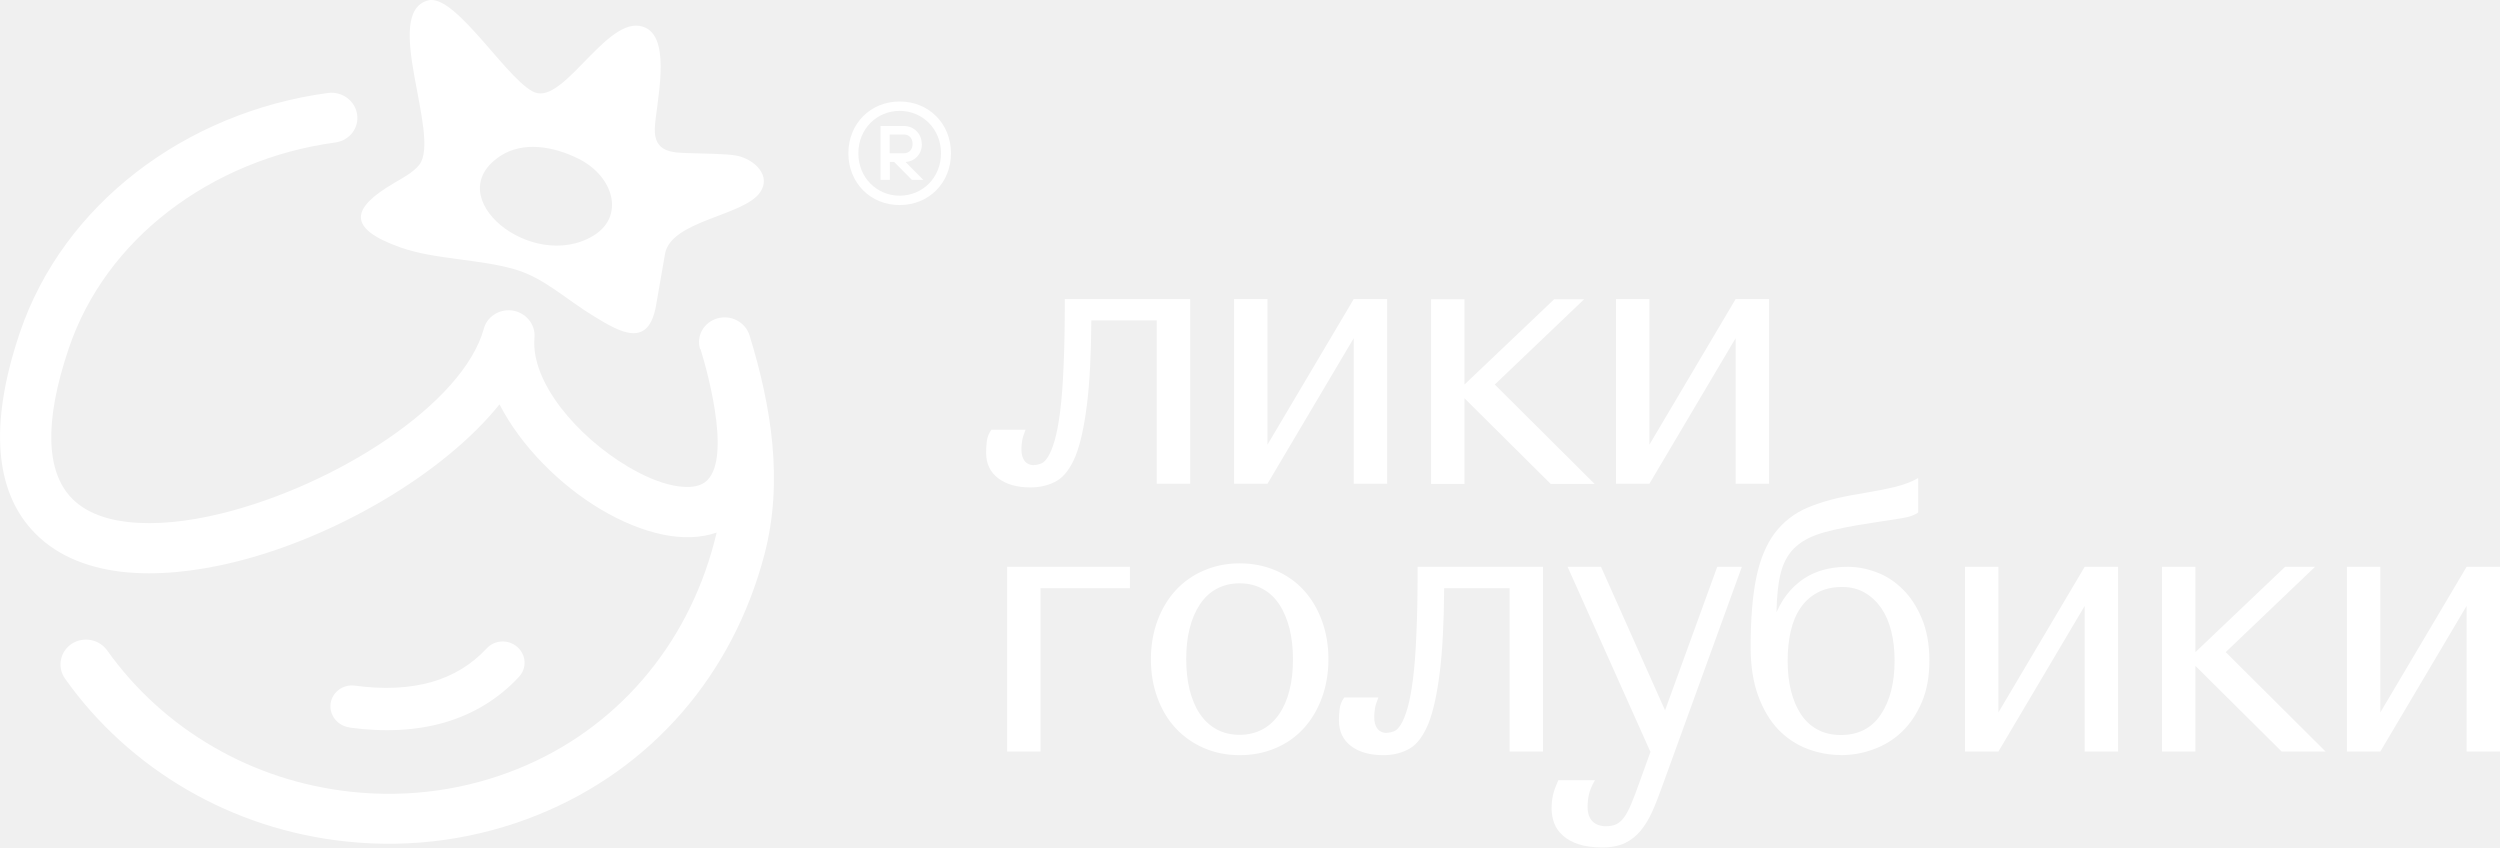
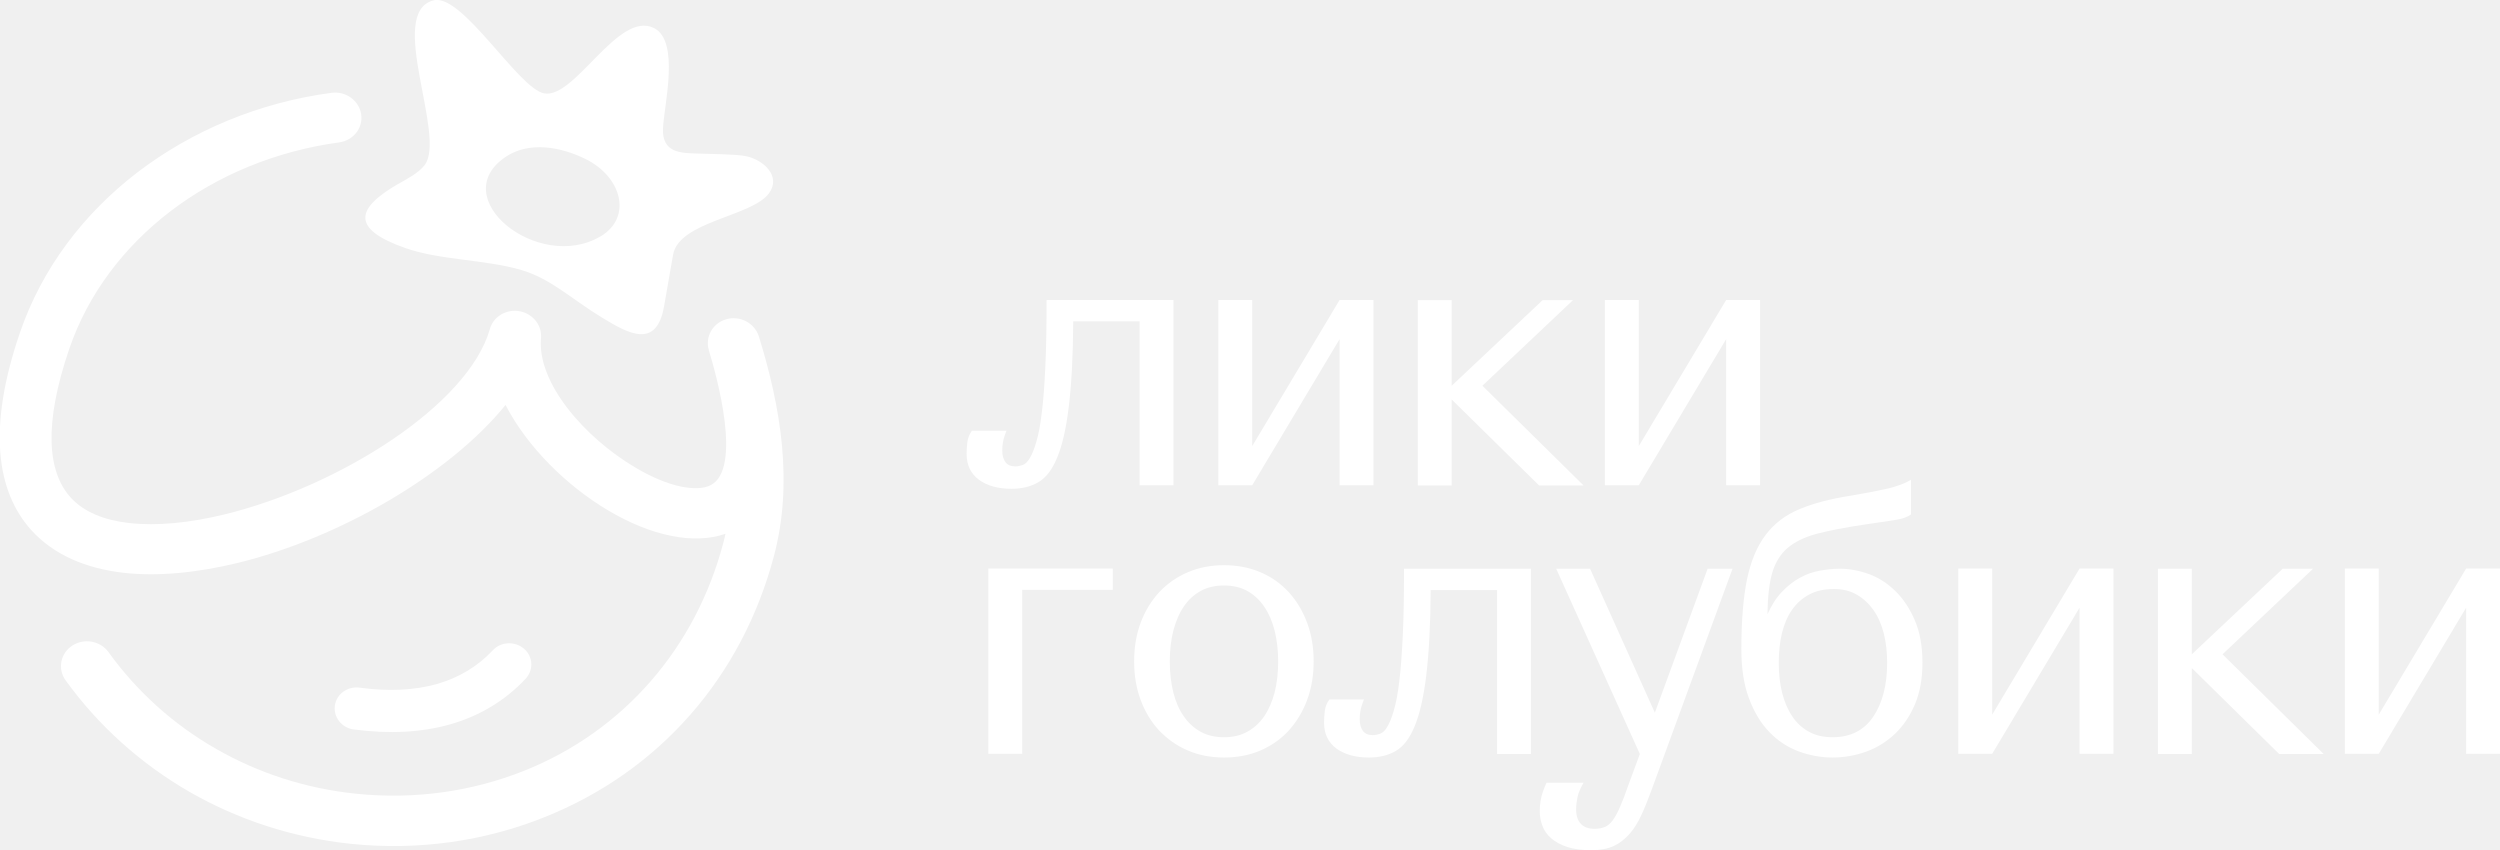
- <svg xmlns="http://www.w3.org/2000/svg" width="177" height="60" viewBox="0 0 177 60" fill="none">
-   <path fill-rule="evenodd" clip-rule="evenodd" d="M27.857 12.98C28.369 12.685 29.283 12.205 29.697 11.652C31.233 9.597 26.991 0.887 30.319 0.026C32.318 -0.49 36.244 6.239 38.048 6.596C40.206 7.014 43.242 0.715 45.741 1.982C47.569 2.905 46.435 7.42 46.362 9.056C46.277 10.815 47.642 10.803 48.74 10.84C49.642 10.877 51.47 10.877 52.177 11.024C53.384 11.27 54.677 12.439 53.787 13.657C52.58 15.305 47.484 15.625 47.082 17.987L46.448 21.628C45.911 24.692 43.912 23.523 42.108 22.428C39.986 21.137 38.524 19.672 36.451 19.07C33.915 18.332 30.794 18.381 28.356 17.52C24.492 16.154 24.906 14.715 27.869 12.98H27.857ZM49.569 24.729C49.276 23.794 49.825 22.809 50.8 22.539C51.763 22.268 52.775 22.809 53.067 23.744C54.616 28.776 55.481 34.103 54.116 39.282C51.885 47.758 46.143 54.45 38.036 57.71C33.903 59.371 29.295 60.084 24.528 59.58C20.432 59.15 16.629 57.87 13.288 55.939C9.826 53.934 6.864 51.239 4.608 48.053C4.035 47.241 4.243 46.146 5.059 45.593C5.888 45.039 7.022 45.248 7.595 46.06C9.558 48.816 12.13 51.166 15.141 52.9C18.031 54.573 21.322 55.68 24.894 56.062C29.051 56.505 33.05 55.889 36.622 54.45C43.632 51.633 48.642 45.728 50.568 38.384C50.629 38.162 50.678 37.929 50.739 37.707C49.593 38.101 48.301 38.126 46.96 37.855C45.521 37.56 43.997 36.932 42.547 36.071C39.645 34.349 36.878 31.581 35.366 28.628C31.392 33.574 23.663 38.064 16.592 39.798C13.776 40.487 11.045 40.758 8.644 40.487C6.023 40.18 3.779 39.233 2.207 37.461C-0.207 34.755 -0.877 30.277 1.414 23.523C2.963 18.971 5.876 15.121 9.619 12.218C13.459 9.24 18.189 7.26 23.212 6.583C24.211 6.448 25.138 7.125 25.284 8.096C25.43 9.068 24.736 9.954 23.736 10.089C19.36 10.68 15.251 12.402 11.899 14.986C8.68 17.471 6.193 20.767 4.877 24.642C3.048 30.031 3.365 33.365 4.962 35.148C5.888 36.182 7.315 36.76 9.046 36.957C10.996 37.178 13.288 36.944 15.678 36.354C23.785 34.361 32.782 28.604 34.257 23.265C34.476 22.453 35.281 21.899 36.183 21.973C37.183 22.071 37.926 22.933 37.841 23.904C37.56 27.066 40.889 30.916 44.448 33.032C45.57 33.697 46.679 34.176 47.679 34.373C48.496 34.533 49.203 34.521 49.715 34.263C51.946 33.131 50.178 26.599 49.593 24.704L49.569 24.729ZM24.736 51.498C23.895 51.387 23.297 50.624 23.407 49.812C23.517 49 24.297 48.422 25.138 48.545C27.125 48.816 28.978 48.742 30.599 48.275C32.075 47.844 33.379 47.069 34.452 45.913C35.013 45.297 35.988 45.248 36.622 45.802C37.256 46.355 37.317 47.29 36.756 47.906C35.293 49.492 33.513 50.55 31.514 51.141C29.453 51.744 27.162 51.842 24.736 51.51V51.498ZM41.998 16.695C44.253 15.342 43.473 12.501 40.974 11.246C39.206 10.36 37.036 9.979 35.415 11.049C31.038 13.94 37.658 19.303 41.998 16.695Z" fill="white" />
-   <path fill-rule="evenodd" clip-rule="evenodd" d="M63.697 7.186C61.625 7.186 60.065 8.761 60.065 10.852C60.065 12.943 61.625 14.518 63.697 14.518C65.77 14.518 67.33 12.943 67.33 10.852C67.33 8.761 65.77 7.186 63.697 7.186ZM63.697 13.854C62.088 13.854 60.772 12.587 60.772 10.852C60.772 9.117 62.088 7.85 63.697 7.85C65.306 7.85 66.623 9.117 66.623 10.852C66.623 12.587 65.306 13.854 63.697 13.854ZM65.258 10.188C65.258 9.474 64.709 8.921 64.002 8.921H62.344V12.734H63.002V11.467H63.307L64.563 12.734H65.368L64.112 11.467C64.77 11.43 65.27 10.914 65.27 10.2L65.258 10.188ZM62.99 9.523H64.002C64.356 9.523 64.612 9.782 64.612 10.188C64.612 10.594 64.356 10.852 64.002 10.852H62.99V9.523Z" fill="white" />
-   <path fill-rule="evenodd" clip-rule="evenodd" d="M73.194 32.922C73.365 32.922 73.536 32.885 73.706 32.823C73.877 32.762 74.048 32.59 74.206 32.331C74.365 32.073 74.523 31.692 74.669 31.187C74.816 30.683 74.95 29.994 75.059 29.12C75.169 28.247 75.254 27.164 75.303 25.873C75.364 24.581 75.389 23.019 75.389 21.173H84.264V34.25H81.899V22.686H77.266C77.254 25.147 77.144 27.152 76.949 28.702C76.754 30.24 76.486 31.445 76.144 32.294C75.791 33.143 75.352 33.734 74.828 34.041C74.291 34.349 73.67 34.509 72.963 34.509C72.012 34.509 71.256 34.3 70.683 33.869C70.11 33.438 69.817 32.836 69.817 32.048C69.817 31.802 69.83 31.519 69.866 31.236C69.903 30.941 70.012 30.67 70.195 30.424H72.609C72.475 30.757 72.39 31.027 72.365 31.224C72.329 31.421 72.317 31.63 72.317 31.827C72.317 32.159 72.39 32.43 72.536 32.627C72.682 32.823 72.914 32.934 73.207 32.934L73.194 32.922ZM87.372 34.25V21.173H89.737V31.482L95.845 21.173H98.21V34.25H95.845V23.941L89.737 34.25H87.372ZM114.412 34.25V21.173H116.777V31.482L122.884 21.173H125.25V34.25H122.884V23.941L116.777 34.25H114.412ZM79.997 40.131V41.644H73.67V53.208H71.305V40.131H79.997ZM139.123 53.208V40.131H141.488V50.44L147.595 40.131H149.961V53.208H147.595V42.899L141.488 53.208H139.123ZM166.162 53.208V40.131H168.527V50.44L174.635 40.131H177V53.208H174.635V42.899L168.527 53.208H166.162Z" fill="white" />
-   <path fill-rule="evenodd" clip-rule="evenodd" d="M101.319 21.186H103.684V27.226L110.036 21.186H112.157L105.83 27.226L112.9 34.263H109.792L103.684 28.198V34.263H101.319V21.186ZM87.763 53.466C86.848 53.466 86.007 53.294 85.239 52.962C84.471 52.629 83.801 52.162 83.24 51.559C82.679 50.956 82.252 50.243 81.948 49.406C81.643 48.582 81.484 47.672 81.484 46.675C81.484 45.691 81.643 44.781 81.948 43.944C82.252 43.12 82.691 42.394 83.24 41.791C83.801 41.188 84.459 40.721 85.239 40.389C86.007 40.057 86.861 39.885 87.763 39.885C88.689 39.885 89.543 40.057 90.323 40.389C91.091 40.721 91.761 41.188 92.31 41.791C92.859 42.394 93.285 43.108 93.59 43.944C93.895 44.768 94.053 45.679 94.053 46.675C94.053 47.659 93.895 48.57 93.59 49.406C93.285 50.23 92.859 50.956 92.31 51.559C91.761 52.162 91.103 52.629 90.323 52.962C89.555 53.294 88.701 53.466 87.763 53.466ZM87.763 52.026C88.372 52.026 88.921 51.891 89.396 51.633C89.872 51.374 90.262 51.005 90.579 50.538C90.896 50.071 91.14 49.505 91.298 48.853C91.469 48.201 91.542 47.475 91.542 46.663C91.542 45.876 91.457 45.15 91.298 44.498C91.127 43.846 90.896 43.28 90.579 42.8C90.262 42.32 89.872 41.951 89.396 41.693C88.921 41.435 88.384 41.299 87.763 41.299C87.153 41.299 86.605 41.435 86.129 41.693C85.654 41.951 85.264 42.32 84.947 42.8C84.63 43.28 84.386 43.846 84.227 44.498C84.057 45.15 83.984 45.876 83.984 46.663C83.984 47.462 84.069 48.201 84.227 48.853C84.398 49.505 84.63 50.071 84.947 50.538C85.264 51.005 85.654 51.374 86.129 51.633C86.605 51.891 87.141 52.026 87.763 52.026ZM98.174 51.879C98.344 51.879 98.515 51.842 98.686 51.781C98.856 51.719 99.027 51.547 99.186 51.288C99.344 51.03 99.503 50.649 99.649 50.144C99.795 49.64 99.929 48.951 100.039 48.078C100.149 47.204 100.234 46.122 100.283 44.83C100.344 43.538 100.368 41.976 100.368 40.13H109.243V53.208H106.878V41.644H102.246C102.233 44.104 102.124 46.109 101.929 47.659C101.734 49.197 101.465 50.403 101.124 51.252C100.77 52.1 100.332 52.691 99.807 52.998C99.271 53.306 98.649 53.466 97.942 53.466C96.991 53.466 96.235 53.257 95.662 52.826C95.09 52.396 94.797 51.793 94.797 51.005C94.797 50.759 94.809 50.477 94.846 50.194C94.882 49.898 94.992 49.628 95.175 49.382H97.589C97.454 49.714 97.369 49.984 97.345 50.181C97.308 50.378 97.296 50.587 97.296 50.784C97.296 51.116 97.369 51.387 97.515 51.584C97.662 51.781 97.893 51.891 98.186 51.891L98.174 51.879ZM116.838 53.208L110.986 40.13H113.351L117.886 50.292L121.58 40.13H123.324L117.667 55.717C117.435 56.369 117.204 56.96 116.972 57.476C116.741 57.993 116.46 58.448 116.155 58.817C115.838 59.199 115.473 59.481 115.046 59.691C114.619 59.888 114.095 59.998 113.461 59.998C112.791 59.998 112.23 59.924 111.779 59.777C111.316 59.629 110.95 59.42 110.657 59.162C110.365 58.903 110.157 58.608 110.036 58.276C109.914 57.944 109.853 57.612 109.853 57.255C109.853 56.898 109.889 56.578 109.95 56.295C110.011 56.012 110.145 55.656 110.328 55.237H112.925C112.705 55.606 112.571 55.938 112.498 56.234C112.437 56.529 112.401 56.824 112.401 57.132C112.401 57.562 112.51 57.907 112.742 58.141C112.961 58.374 113.29 58.497 113.705 58.497C113.985 58.497 114.229 58.448 114.424 58.362C114.619 58.264 114.802 58.116 114.973 57.882C115.144 57.661 115.314 57.341 115.485 56.935C115.656 56.529 115.851 56.025 116.07 55.397L116.862 53.208H116.838ZM153.069 40.13H155.435V46.171L161.786 40.13H163.907L157.58 46.171L164.651 53.208H161.542L155.435 47.143V53.208H153.069V40.13ZM130.321 53.454C129.504 53.454 128.712 53.306 127.944 53.011C127.176 52.715 126.493 52.26 125.896 51.645C125.311 51.03 124.835 50.23 124.482 49.271C124.128 48.311 123.945 47.155 123.945 45.814C123.945 43.821 124.079 42.173 124.348 40.881C124.616 39.589 125.055 38.544 125.652 37.744C126.262 36.944 127.042 36.329 128.017 35.923C128.992 35.517 130.187 35.197 131.589 34.976C132.698 34.791 133.576 34.619 134.222 34.459C134.856 34.299 135.393 34.09 135.807 33.844V36.28C135.576 36.465 135.198 36.6 134.673 36.686C134.149 36.772 133.442 36.883 132.54 37.018C131.199 37.215 130.09 37.436 129.224 37.67C128.358 37.904 127.676 38.236 127.176 38.679C126.676 39.109 126.323 39.7 126.115 40.426C125.908 41.152 125.798 42.136 125.774 43.354C126.054 42.714 126.396 42.185 126.786 41.767C127.176 41.348 127.59 41.016 128.042 40.77C128.493 40.524 128.956 40.364 129.431 40.266C129.919 40.167 130.382 40.13 130.821 40.13C131.492 40.13 132.162 40.254 132.845 40.512C133.527 40.758 134.149 41.164 134.698 41.705C135.259 42.246 135.71 42.948 136.063 43.784C136.417 44.621 136.6 45.617 136.6 46.774C136.6 47.881 136.429 48.853 136.075 49.689C135.722 50.526 135.259 51.227 134.673 51.793C134.088 52.359 133.406 52.777 132.65 53.048C131.894 53.331 131.114 53.466 130.297 53.466L130.321 53.454ZM130.419 41.558C129.748 41.558 129.175 41.693 128.688 41.951C128.2 42.21 127.798 42.566 127.481 43.034C127.164 43.489 126.932 44.043 126.786 44.682C126.64 45.322 126.566 46.011 126.566 46.774C126.566 47.549 126.64 48.25 126.798 48.889C126.957 49.529 127.188 50.083 127.493 50.55C127.798 51.018 128.188 51.387 128.663 51.645C129.139 51.904 129.687 52.039 130.321 52.039C131.565 52.039 132.516 51.559 133.162 50.587C133.808 49.628 134.137 48.348 134.137 46.774C134.137 46.035 134.064 45.347 133.905 44.707C133.747 44.067 133.515 43.526 133.198 43.058C132.881 42.603 132.491 42.234 132.028 41.964C131.565 41.693 131.028 41.558 130.431 41.558H130.419Z" fill="white" />
+ <svg xmlns="http://www.w3.org/2000/svg" width="200" height="68" viewBox="0 0 200 68" fill="none">
+   <path fill-rule="evenodd" clip-rule="evenodd" d="M31.872 14.71C32.465 14.371 33.51 13.835 33.976 13.2C35.742 10.87 30.884 1.003 34.682 0.029C36.97 -0.564 41.461 7.073 43.522 7.468C45.993 7.948 49.453 0.805 52.32 2.245C54.41 3.29 53.125 8.414 53.04 10.263C52.941 12.254 54.509 12.24 55.751 12.282C56.782 12.324 58.872 12.324 59.677 12.494C61.061 12.776 62.53 14.089 61.513 15.472C60.129 17.336 54.311 17.703 53.845 20.385L53.125 24.507C52.518 27.979 50.23 26.667 48.168 25.41C45.739 23.942 44.073 22.291 41.701 21.599C38.806 20.752 35.219 20.822 32.437 19.848C28.017 18.296 28.483 16.658 31.886 14.696L31.872 14.71ZM28.3 58.358C27.339 58.231 26.662 57.37 26.789 56.452C26.916 55.52 27.805 54.885 28.766 55.012C31.039 55.323 33.157 55.238 35.021 54.702C36.702 54.208 38.199 53.333 39.427 52.02C40.077 51.328 41.178 51.272 41.913 51.893C42.647 52.514 42.703 53.587 42.068 54.278C40.401 56.071 38.354 57.271 36.066 57.934C33.708 58.612 31.081 58.725 28.314 58.358H28.3ZM56.712 28.022C56.387 26.963 57.008 25.848 58.11 25.537C59.211 25.227 60.369 25.848 60.708 26.907C62.473 32.61 63.476 38.637 61.908 44.51C59.352 54.123 52.786 61.703 43.522 65.388C38.792 67.279 33.51 68.07 28.059 67.505C23.371 67.011 19.022 65.557 15.195 63.369C11.241 61.096 7.852 58.033 5.254 54.434C4.59 53.516 4.83 52.274 5.776 51.653C6.722 51.032 8.021 51.257 8.685 52.175C10.93 55.295 13.868 57.963 17.313 59.925C20.618 61.816 24.388 63.073 28.469 63.496C33.228 63.99 37.803 63.299 41.898 61.675C49.919 58.485 55.653 51.794 57.855 43.465C57.926 43.211 57.983 42.957 58.039 42.703C56.726 43.155 55.257 43.183 53.718 42.872C52.066 42.547 50.329 41.828 48.663 40.84C45.344 38.877 42.181 35.758 40.444 32.398C35.897 38.002 27.057 43.084 18.965 45.046C15.746 45.823 12.611 46.133 9.871 45.823C6.863 45.47 4.307 44.397 2.5 42.406C-0.268 39.329 -1.03 34.261 1.596 26.61C3.361 21.458 6.694 17.096 10.973 13.806C15.379 10.433 20.773 8.188 26.52 7.426C27.664 7.271 28.723 8.047 28.893 9.134C29.062 10.235 28.271 11.237 27.128 11.393C22.128 12.07 17.412 14.004 13.585 16.94C9.914 19.764 7.061 23.49 5.55 27.881C3.46 33.993 3.813 37.762 5.649 39.795C6.708 40.967 8.346 41.616 10.323 41.842C12.554 42.096 15.167 41.828 17.92 41.164C27.184 38.906 37.478 32.37 39.187 26.328C39.441 25.41 40.359 24.775 41.39 24.874C42.534 24.987 43.381 25.961 43.282 27.062C42.958 30.633 46.77 35.009 50.837 37.409C52.122 38.172 53.393 38.708 54.523 38.934C55.455 39.117 56.274 39.103 56.839 38.821C59.395 37.536 57.361 30.139 56.697 27.994L56.712 28.022ZM48.041 18.917C50.611 17.378 49.736 14.159 46.869 12.734C44.85 11.731 42.364 11.308 40.514 12.508C35.516 15.783 43.07 21.867 48.055 18.902L48.041 18.917Z" fill="white" />
+   <path fill-rule="evenodd" clip-rule="evenodd" d="M81.241 37.31C81.424 37.31 81.622 37.268 81.82 37.197C82.017 37.127 82.215 36.943 82.385 36.647C82.568 36.35 82.738 35.927 82.907 35.348C83.076 34.783 83.232 33.993 83.345 33.005C83.472 32.017 83.557 30.788 83.627 29.334C83.698 27.866 83.726 26.102 83.726 23.998H93.879V38.821H91.168V25.707H85.858C85.844 28.502 85.717 30.774 85.505 32.525C85.293 34.275 84.983 35.63 84.573 36.605C84.178 37.578 83.67 38.228 83.062 38.581C82.455 38.934 81.735 39.103 80.93 39.103C79.843 39.103 78.981 38.863 78.318 38.383C77.668 37.903 77.329 37.212 77.329 36.322C77.329 36.04 77.343 35.729 77.386 35.391C77.428 35.052 77.541 34.755 77.753 34.459H80.52C80.365 34.84 80.281 35.136 80.238 35.376C80.196 35.602 80.182 35.828 80.182 36.054C80.182 36.435 80.266 36.731 80.436 36.971C80.605 37.197 80.859 37.31 81.213 37.31H81.241ZM97.466 38.821V23.998H100.177V35.687L107.167 23.998H109.879V38.821H107.167V27.132L100.177 38.821H97.466ZM128.392 38.821V23.998H131.103V35.687L138.093 23.998H140.804V38.821H138.093V27.132L131.103 38.821H128.392ZM89.022 45.484V47.192H81.777V60.306H79.066V45.484H89.022ZM156.663 60.306V45.484H159.374V57.172L166.364 45.484H169.075V60.306H166.364V48.618L159.374 60.306H156.663ZM187.588 60.306V45.484H190.3V57.172L197.29 45.484H200.001V60.306H197.29V48.618L190.3 60.306H187.588Z" fill="white" />
+   <path fill-rule="evenodd" clip-rule="evenodd" d="M113.423 24.013H116.135V30.859L123.407 24.013H125.836L118.592 30.859L126.683 38.835H123.125L116.135 31.96V38.835H113.423V24.013ZM97.918 60.602C96.873 60.602 95.913 60.419 95.023 60.038C94.134 59.657 93.385 59.12 92.736 58.443C92.1 57.765 91.606 56.946 91.253 56.001C90.9 55.055 90.731 54.024 90.731 52.909C90.731 51.794 90.9 50.763 91.253 49.818C91.606 48.872 92.1 48.067 92.736 47.375C93.371 46.698 94.134 46.161 95.023 45.78C95.913 45.399 96.873 45.216 97.918 45.216C98.977 45.216 99.952 45.399 100.841 45.78C101.731 46.161 102.479 46.698 103.101 47.375C103.722 48.053 104.216 48.872 104.569 49.818C104.922 50.763 105.092 51.794 105.092 52.909C105.092 54.024 104.922 55.055 104.569 56.001C104.216 56.946 103.722 57.751 103.101 58.443C102.479 59.12 101.717 59.657 100.841 60.038C99.952 60.419 98.977 60.602 97.918 60.602ZM97.918 58.979C98.624 58.979 99.246 58.838 99.782 58.541C100.319 58.245 100.771 57.836 101.138 57.299C101.505 56.763 101.773 56.128 101.971 55.394C102.155 54.659 102.253 53.827 102.253 52.909C102.253 52.02 102.155 51.201 101.971 50.453C101.787 49.719 101.505 49.069 101.138 48.533C100.771 47.996 100.319 47.573 99.782 47.277C99.246 46.98 98.624 46.839 97.918 46.839C97.212 46.839 96.591 46.98 96.054 47.277C95.518 47.573 95.066 47.982 94.699 48.533C94.331 49.069 94.063 49.719 93.865 50.453C93.682 51.187 93.583 52.006 93.583 52.909C93.583 53.827 93.682 54.645 93.865 55.394C94.049 56.128 94.331 56.777 94.699 57.299C95.066 57.836 95.518 58.245 96.054 58.541C96.591 58.838 97.212 58.979 97.918 58.979ZM109.837 58.81C110.02 58.81 110.218 58.767 110.416 58.697C110.613 58.626 110.811 58.443 110.98 58.146C111.164 57.85 111.333 57.426 111.503 56.847C111.672 56.283 111.828 55.492 111.941 54.504C112.068 53.516 112.152 52.288 112.223 50.834C112.294 49.366 112.322 47.601 112.322 45.498H122.475V60.32H119.764V47.206H114.454C114.44 50.001 114.313 52.274 114.101 54.024C113.889 55.775 113.579 57.13 113.169 58.104C112.774 59.078 112.265 59.727 111.658 60.08C111.051 60.433 110.331 60.602 109.526 60.602C108.439 60.602 107.577 60.362 106.913 59.883C106.264 59.403 105.925 58.711 105.925 57.822C105.925 57.539 105.939 57.229 105.981 56.89C106.024 56.551 106.137 56.255 106.349 55.958H109.116C108.961 56.339 108.876 56.636 108.834 56.876C108.792 57.102 108.777 57.327 108.777 57.553C108.777 57.934 108.862 58.231 109.032 58.471C109.201 58.697 109.455 58.81 109.808 58.81H109.837ZM131.188 60.32L124.495 45.498H127.206L132.388 57.017L136.611 45.498H138.602L132.134 63.172C131.866 63.906 131.598 64.583 131.329 65.162C131.061 65.755 130.75 66.263 130.383 66.687C130.016 67.11 129.592 67.449 129.112 67.675C128.632 67.901 128.025 68.014 127.305 68.014C126.542 68.014 125.907 67.929 125.384 67.76C124.862 67.59 124.438 67.35 124.099 67.068C123.76 66.771 123.534 66.447 123.393 66.066C123.252 65.698 123.181 65.317 123.181 64.908C123.181 64.513 123.224 64.146 123.294 63.821C123.365 63.496 123.506 63.101 123.718 62.621H126.683C126.443 63.045 126.274 63.412 126.203 63.75C126.133 64.089 126.09 64.414 126.09 64.767C126.09 65.261 126.217 65.642 126.471 65.91C126.726 66.178 127.093 66.305 127.573 66.305C127.898 66.305 128.166 66.249 128.406 66.15C128.632 66.051 128.844 65.868 129.027 65.614C129.211 65.36 129.409 65.007 129.606 64.541C129.804 64.089 130.03 63.51 130.27 62.805L131.188 60.32ZM172.634 45.498H175.345V52.344L182.618 45.498H185.047L177.802 52.344L185.894 60.32H182.335L175.345 53.445V60.32H172.634V45.498ZM146.608 60.602C145.676 60.602 144.773 60.433 143.883 60.108C142.993 59.77 142.217 59.261 141.539 58.556C140.861 57.85 140.324 56.96 139.915 55.859C139.505 54.772 139.308 53.459 139.308 51.935C139.308 49.676 139.463 47.813 139.76 46.345C140.07 44.877 140.565 43.691 141.256 42.788C141.948 41.87 142.852 41.192 143.968 40.727C145.083 40.261 146.439 39.908 148.063 39.654C149.334 39.442 150.336 39.244 151.071 39.075C151.805 38.891 152.412 38.666 152.878 38.383V41.15C152.61 41.362 152.186 41.517 151.579 41.602C150.986 41.701 150.167 41.813 149.136 41.969C147.597 42.195 146.326 42.449 145.338 42.703C144.349 42.971 143.572 43.352 142.993 43.846C142.429 44.34 142.019 45.004 141.779 45.823C141.539 46.655 141.412 47.757 141.398 49.14C141.722 48.42 142.104 47.813 142.556 47.347C143.008 46.867 143.488 46.5 143.996 46.218C144.504 45.935 145.041 45.752 145.592 45.653C146.142 45.554 146.679 45.498 147.187 45.498C147.95 45.498 148.713 45.639 149.503 45.921C150.28 46.204 150.986 46.655 151.622 47.277C152.257 47.898 152.779 48.674 153.189 49.634C153.599 50.58 153.796 51.709 153.796 53.022C153.796 54.278 153.599 55.379 153.203 56.325C152.808 57.271 152.271 58.062 151.593 58.711C150.915 59.346 150.153 59.826 149.277 60.137C148.416 60.447 147.512 60.602 146.58 60.602H146.608ZM146.721 47.121C145.959 47.121 145.295 47.262 144.744 47.559C144.18 47.855 143.728 48.265 143.361 48.787C142.993 49.309 142.739 49.93 142.556 50.65C142.386 51.37 142.301 52.161 142.301 53.022C142.301 53.897 142.386 54.688 142.57 55.422C142.753 56.142 143.022 56.777 143.375 57.299C143.728 57.836 144.18 58.245 144.716 58.541C145.253 58.838 145.888 58.979 146.608 58.979C148.035 58.979 149.122 58.428 149.856 57.342C150.591 56.255 150.972 54.815 150.972 53.022C150.972 52.189 150.887 51.413 150.704 50.679C150.52 49.959 150.252 49.338 149.885 48.815C149.517 48.293 149.08 47.884 148.543 47.573C148.006 47.262 147.399 47.121 146.721 47.121Z" fill="white" />
</svg>
